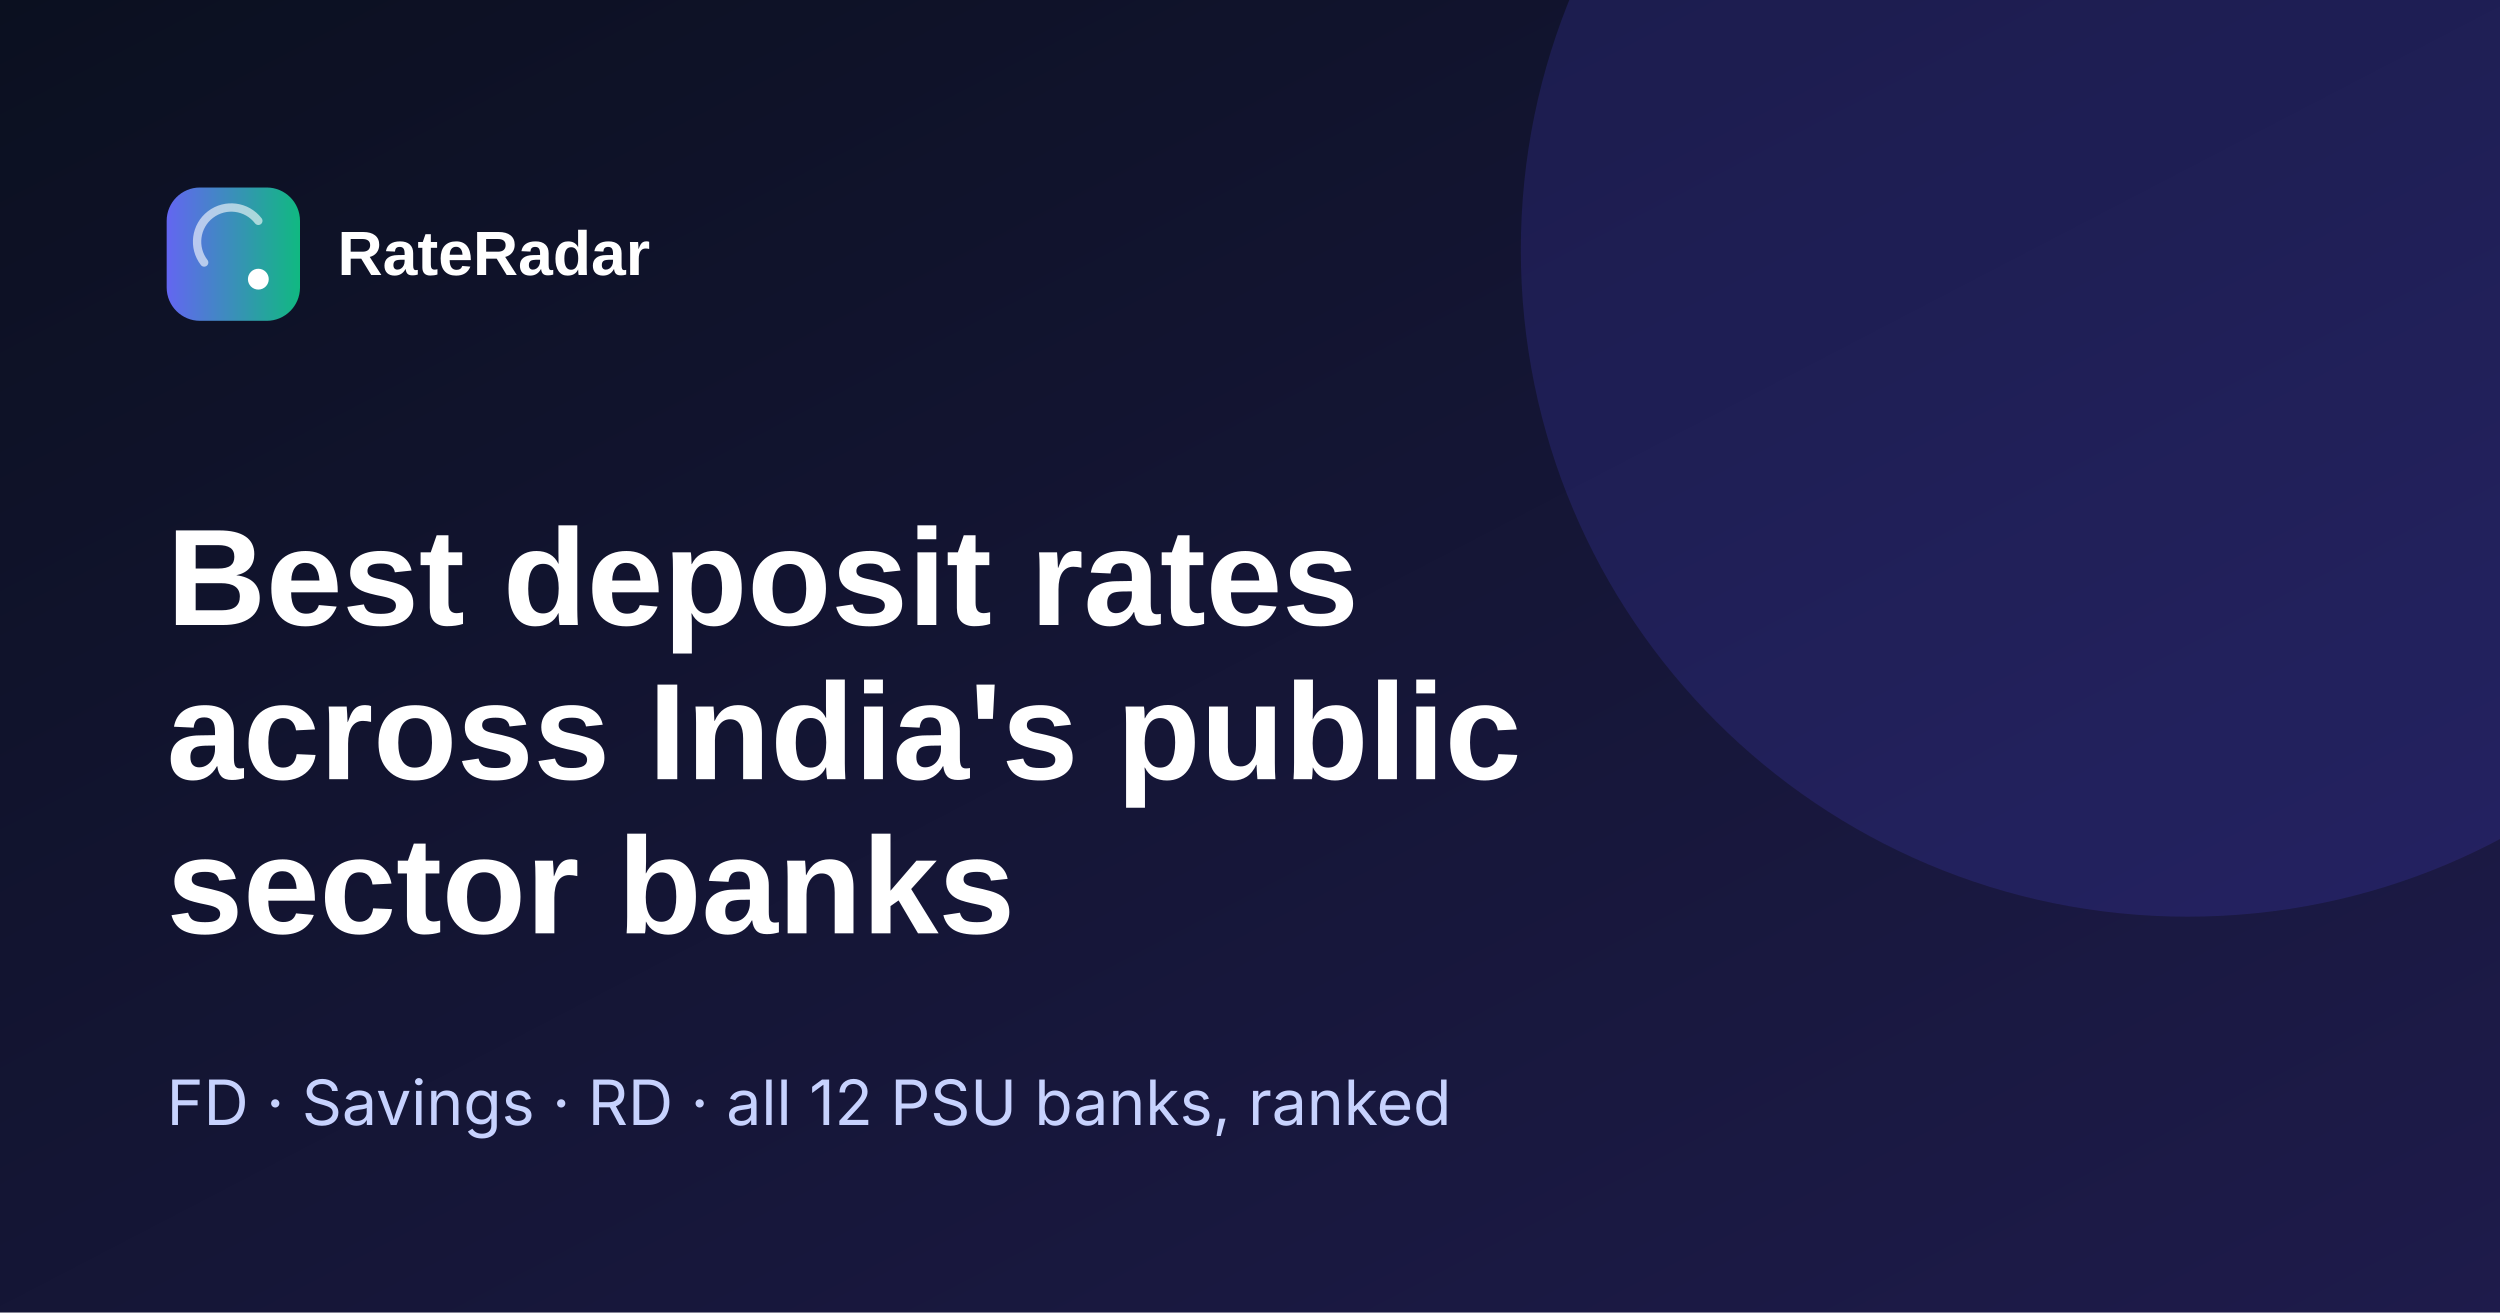
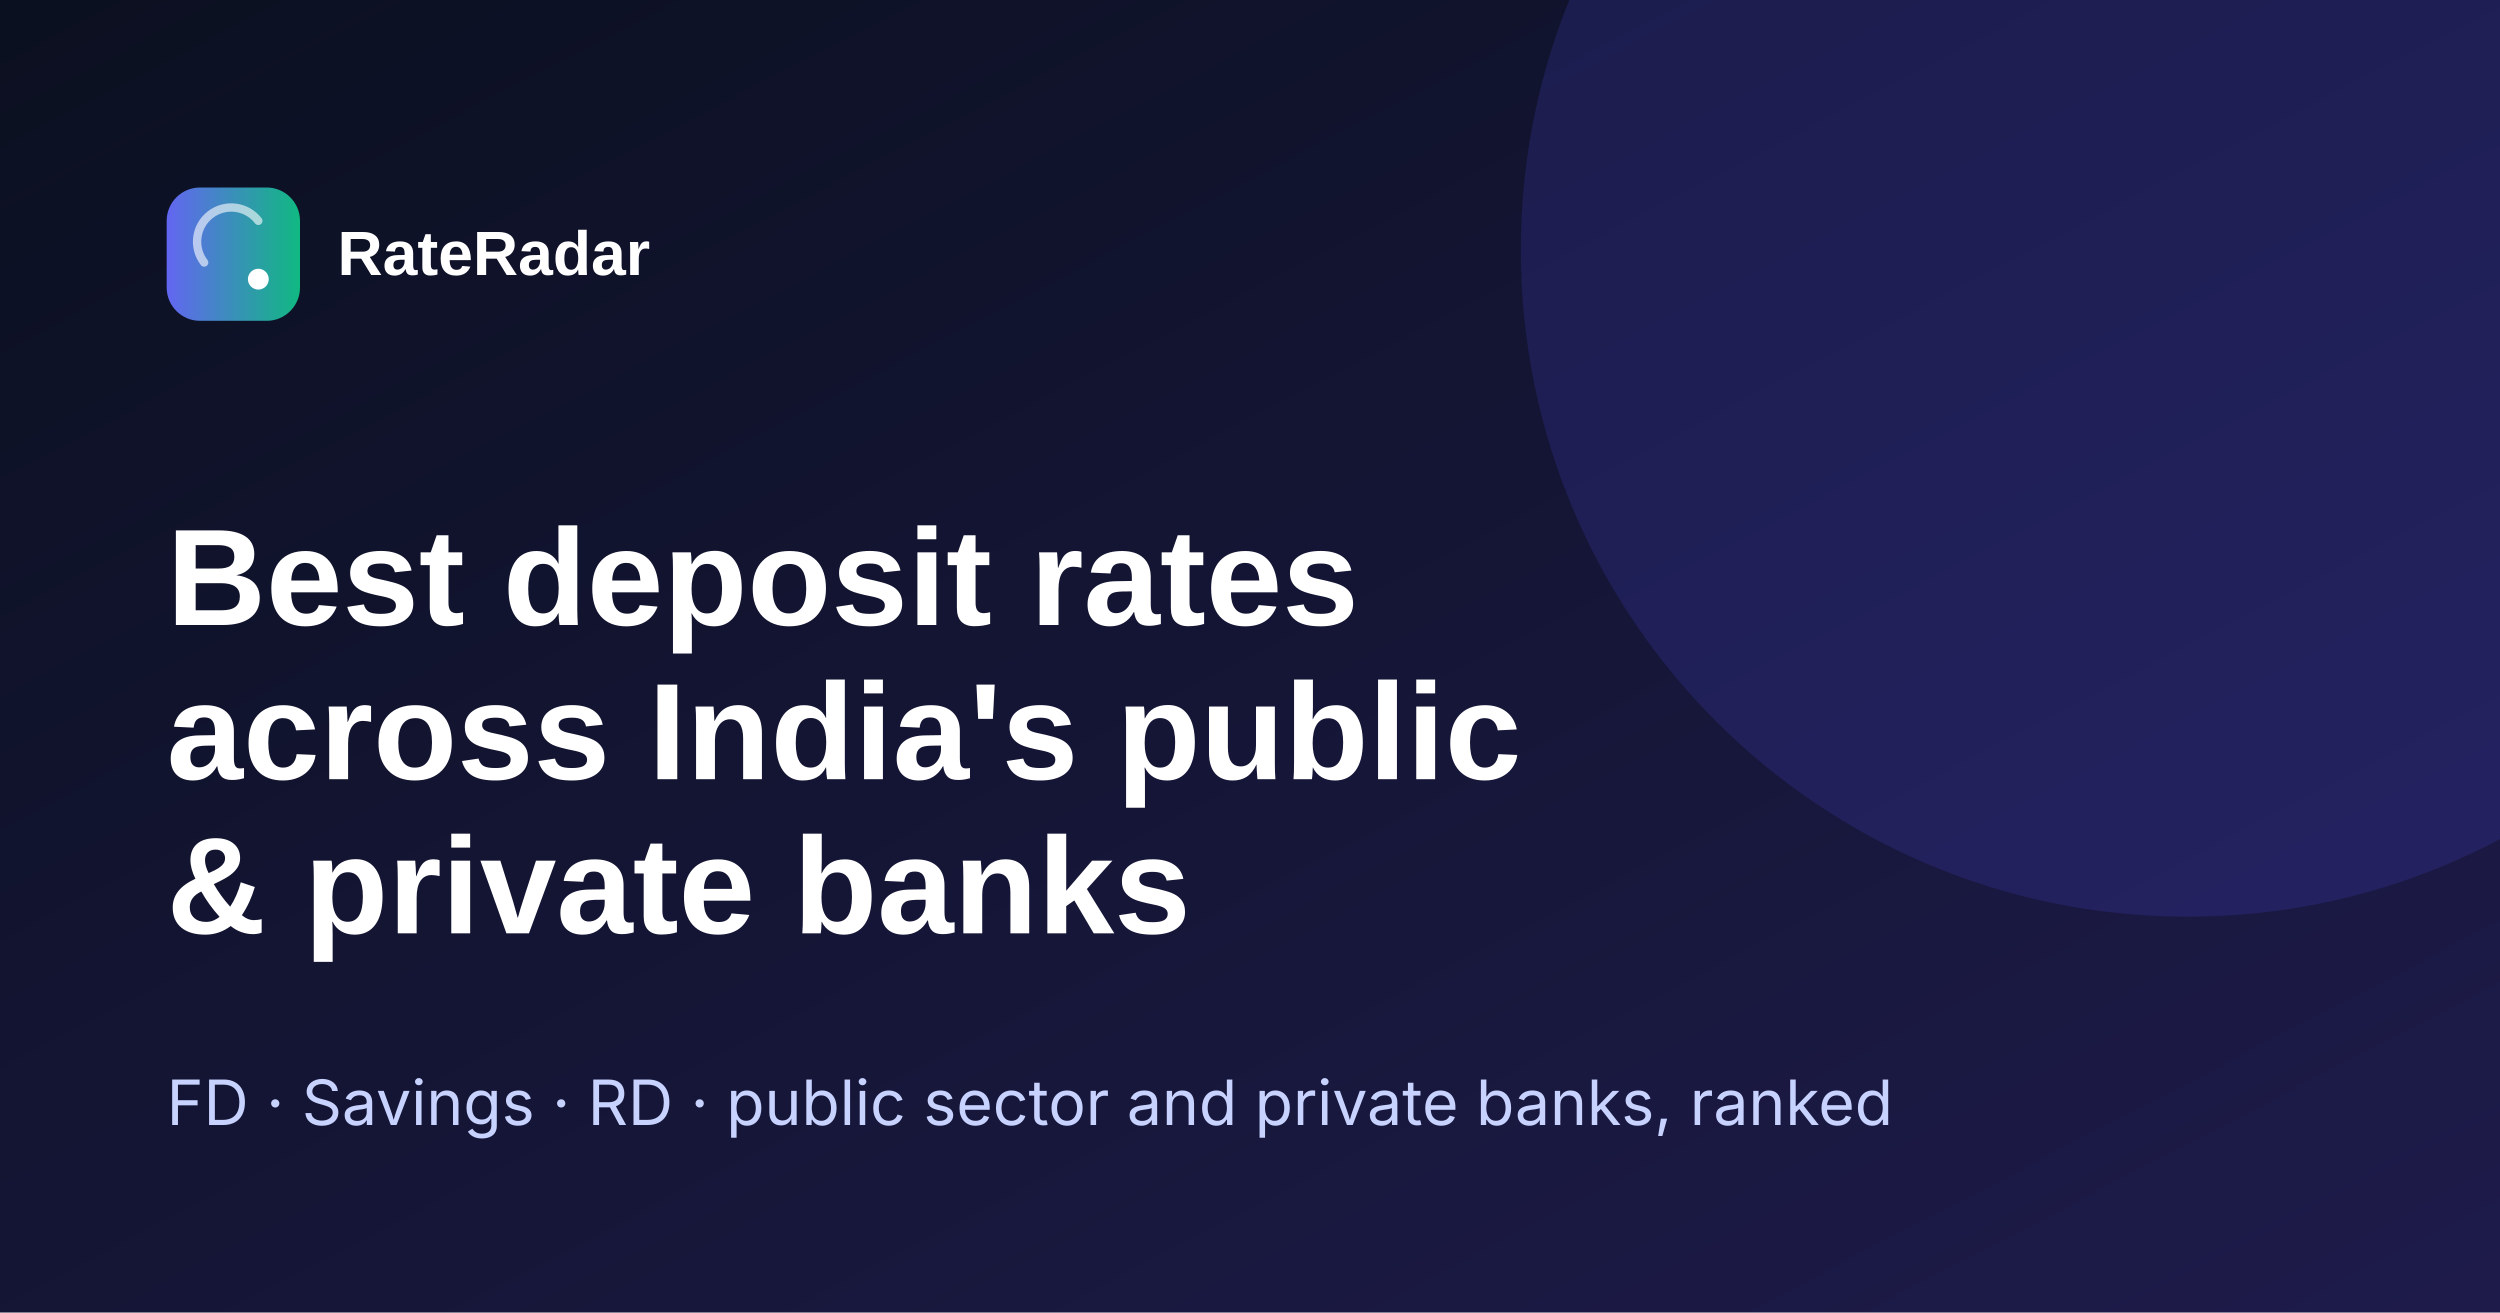
<svg xmlns="http://www.w3.org/2000/svg" width="1200" height="630" viewBox="0 0 1200 630">
  <defs>
    <linearGradient id="bg" x1="0" y1="0" x2="1" y2="1">
      <stop offset="0" stop-color="#0b1020" />
      <stop offset="1" stop-color="#1e1b4b" />
    </linearGradient>
    <linearGradient id="acc" x1="0" y1="0" x2="1" y2="0">
      <stop offset="0" stop-color="#6366f1" />
      <stop offset="1" stop-color="#10b981" />
    </linearGradient>
  </defs>
  <rect width="1200" height="630" fill="url(#bg)" />
  <circle cx="1050" cy="120" r="320" fill="#4f46e5" opacity="0.18" />
  <g transform="translate(80,90)">
    <rect width="64" height="64" rx="16" fill="url(#acc)" />
    <path d="M46 44 A16 16 0 0 1 72 24" transform="translate(-28,-8)" fill="none" stroke="white" stroke-width="4" stroke-linecap="round" opacity="0.6" />
    <circle cx="44" cy="44" r="5" fill="white" />
    <text x="82" y="42" font-family="Sora,Arial,sans-serif" font-size="30" font-weight="800" fill="#fff">RateRadar</text>
  </g>
  <text y="300" font-family="Sora,Arial,sans-serif" font-size="66" font-weight="800" fill="#ffffff">
    <tspan x="80" dy="0">Best deposit rates</tspan>
    <tspan x="80" dy="74">across India's public</tspan>
-     <tspan x="80" dy="74">sector banks</tspan>
+     <tspan x="80" dy="74">&amp; private banks</tspan>
  </text>
-   <text x="80" y="540" font-family="Inter,Arial,sans-serif" font-size="30" fill="#c7d2fe">FD · Savings · RD · all 12 PSU banks, ranked</text>
+   <text x="80" y="540" font-family="Inter,Arial,sans-serif" font-size="30" fill="#c7d2fe">FD · Savings · RD · public sector and private banks, ranked</text>
</svg>
